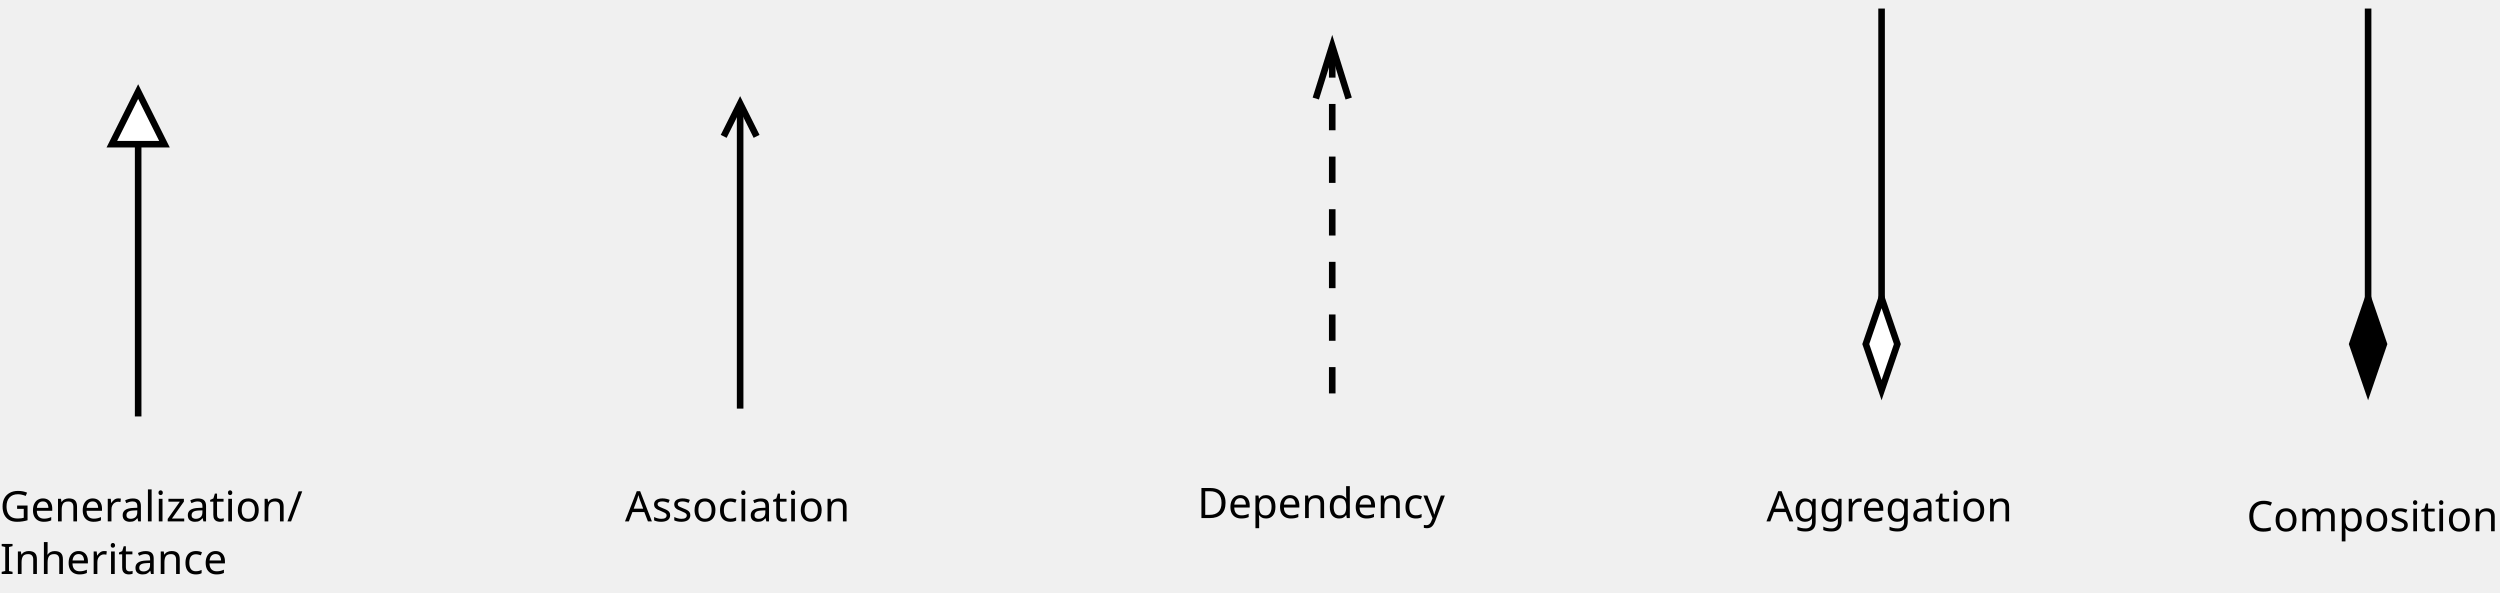
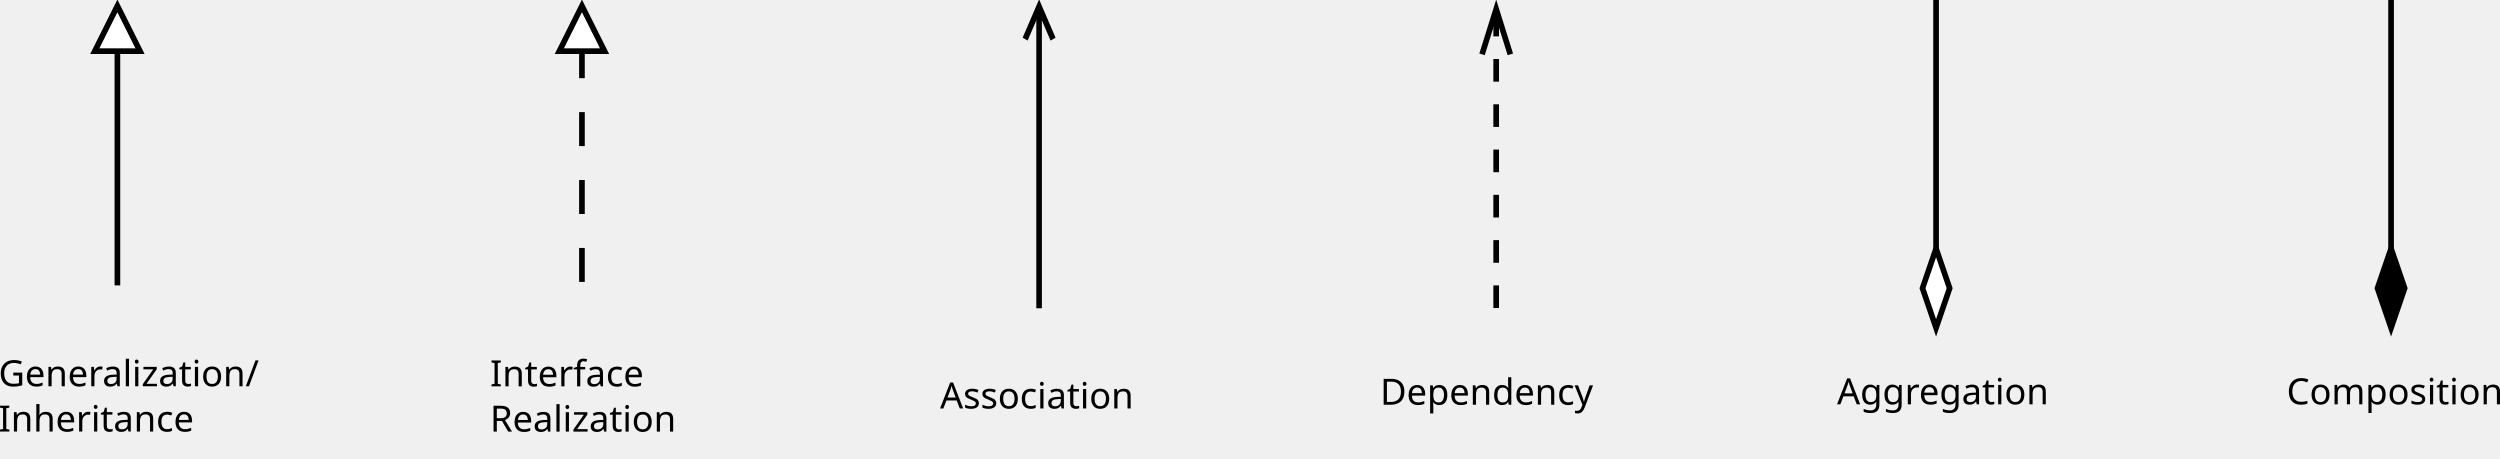
- <svg xmlns="http://www.w3.org/2000/svg" width="38cm" height="9cm" viewBox="202 245 760 177">
-   <g>
-     <polyline style="fill: none; fill-opacity:0; stroke-width: 2; stroke: #000000" points="244,287.336 244,286.1 244,369.1 244,370.1 " />
-     <polygon style="fill: #ffffff" points="252,287.336 244,271.336 236,287.336 " />
-     <polygon style="fill: none; fill-opacity:0; stroke-width: 2; stroke: #000000" points="252,287.336 244,271.336 236,287.336 " />
+ <svg xmlns="http://www.w3.org/2000/svg" width="44.173cm" height="8.099cm" viewBox="202 245 883.466 159.272" version="1.1" id="svg72">
+   <defs id="defs76" />
+   <g id="g8" transform="translate(163.6507,-25.59993)">
+     <polyline style="fill:none;fill-opacity:0;stroke:#000000;stroke-width:2;stroke-dasharray:12, 12;stroke-dashoffset:0" points="244,287.336 244,286.1 244,369.1 244,370.1 " id="polyline2" />
+     <polygon style="fill:#ffffff" points="252,287.336 244,271.336 236,287.336 " id="polygon4" />
+     <polygon style="fill:none;fill-opacity:0;stroke:#000000;stroke-width:2" points="252,287.336 244,271.336 236,287.336 " id="polygon6" />
  </g>
-   <g>
-     <polyline style="fill: none; fill-opacity:0; stroke-width: 2; stroke-dasharray: 8; stroke: #000000" points="607,363.1 607,362.1 607,263.1 607,260.805 " />
-     <polyline style="fill: none; fill-opacity:0; stroke-width: 2; stroke: #000000" points="612,273.453 607,257.453 602,273.453 " />
+   <text font-size="12.8px" style="font-style:normal;font-weight:normal;font-family:sans-serif;text-anchor:start;fill:#000000" x="375.176" y="380.176" id="text54">
+     <tspan id="tspan1067" x="375.176" y="380.176">Interface</tspan>
+     <tspan id="tspan1069" x="375.176" y="396.176">Realization</tspan>
+   </text>
+   <g id="g8-3" transform="translate(-0.51202,-25.59993)">
+     <polyline style="fill:none;fill-opacity:0;stroke:#000000;stroke-width:2" points="244,287.336 244,286.1 244,369.1 244,370.1 " id="polyline2-6" />
+     <polygon style="fill:#ffffff" points="244,271.336 236,287.336 252,287.336 " id="polygon4-7" />
+     <polygon style="fill:none;fill-opacity:0;stroke:#000000;stroke-width:2" points="244,271.336 236,287.336 252,287.336 " id="polygon6-5" />
  </g>
-   <g>
-     <line style="fill: none; fill-opacity:0; stroke-width: 2; stroke: #000000" x1="427" y1="367.718" x2="427" y2="277.19" />
-     <polyline style="fill: none; fill-opacity:0; stroke-width: 2; stroke: #000000" points="432,284.954 427,274.954 422,284.954 " />
+   <text font-size="12.8px" style="font-style:normal;font-weight:normal;font-family:sans-serif;text-anchor:start;fill:#000000" x="201.488" y="380.144" id="text54-3">
+     <tspan x="201.488" y="380.144" id="tspan50-5">Generalization/</tspan>
+     <tspan x="201.488" y="396.144" id="tspan52-6">Inheritance</tspan>
+   </text>
+   <g id="g20" transform="matrix(0.9867497,0,0,1.149138,147.8588,-69.97485)">
+     <line style="fill:none;fill-opacity:0;stroke:#000000;stroke-width:2" x1="427" y1="367.718" x2="427" y2="277.19" id="line16" />
+     <polyline style="fill:none;fill-opacity:0;stroke:#000000;stroke-width:2" points="432,284.954 427,274.954 422,284.954 " id="polyline18" />
  </g>
-   <g>
-     <polyline style="fill: none; fill-opacity:0; stroke-width: 2; stroke: #000000" points="774,336.928 774,347.1 774,247.1 774,246.1 " />
-     <polygon style="fill: #ffffff" points="774,362.1 769.2,348.1 774,334.1 778.8,348.1 " />
-     <polygon style="fill: none; fill-opacity:0; stroke-width: 2; stroke: #000000" points="774,362.1 769.2,348.1 774,334.1 778.8,348.1 " />
-     <text font-size="12.8" style="fill: #000000;text-anchor:start;font-family:monospace;font-style:normal;font-weight:normal" x="776" y="293.35" />
-     <text font-size="12.8" style="fill: #000000;text-anchor:start;font-family:monospace;font-style:normal;font-weight:normal" x="785" y="359.783" />
-     <text font-size="12.8" style="fill: #000000;text-anchor:start;font-family:monospace;font-style:normal;font-weight:normal" x="778" y="259.783" />
+   <text font-size="12.8px" style="font-style:normal;font-weight:normal;font-family:sans-serif;text-anchor:start;fill:#000000" x="534.201" y="387.997" id="text58">
+     <tspan x="534.201" y="387.997" id="tspan56">Association</tspan>
+   </text>
+   <g id="g14" transform="translate(123.7318,-10.60039)">
+     <polyline style="fill:none;fill-opacity:0;stroke:#000000;stroke-width:2;stroke-dasharray:8" points="607,363.1 607,362.1 607,263.1 607,260.805 " id="polyline10" />
+     <polyline style="fill:none;fill-opacity:0;stroke:#000000;stroke-width:2" points="612,273.453 607,257.453 602,273.453 " id="polyline12" />
  </g>
-   <g>
-     <polyline style="fill: none; fill-opacity:0; stroke-width: 2; stroke: #000000" points="921.9,336.928 921.9,347.1 921.9,247.1 921.9,246.1 " />
-     <polygon style="fill: #000000" points="921.9,362.1 917.1,348.1 921.9,334.1 926.7,348.1 " />
-     <polygon style="fill: none; fill-opacity:0; stroke-width: 2; stroke: #000000" points="921.9,362.1 917.1,348.1 921.9,334.1 926.7,348.1 " />
-     <text font-size="12.8" style="fill: #000000;text-anchor:start;font-family:monospace;font-style:normal;font-weight:normal" x="923.9" y="293.35" />
-     <text font-size="12.8" style="fill: #000000;text-anchor:start;font-family:monospace;font-style:normal;font-weight:normal" x="932.9" y="359.783" />
-     <text font-size="12.8" style="fill: #000000;text-anchor:start;font-family:monospace;font-style:normal;font-weight:normal" x="925.9" y="259.783" />
+   <text font-size="12.8px" style="font-style:normal;font-weight:normal;font-family:sans-serif;text-anchor:start;fill:#000000" x="689.732" y="386.672" id="text62">
+     <tspan x="689.732" y="386.672" id="tspan60">Dependency</tspan>
+   </text>
+   <g id="g34" transform="translate(112.1827,-2.599998)">
+     <polyline style="fill:none;fill-opacity:0;stroke:#000000;stroke-width:2" points="774,336.928 774,347.1 774,247.1 774,246.1 " id="polyline22" />
+     <polygon style="fill:#ffffff" points="778.8,348.1 774,362.1 769.2,348.1 774,334.1 " id="polygon24" />
+     <polygon style="fill:none;fill-opacity:0;stroke:#000000;stroke-width:2" points="778.8,348.1 774,362.1 769.2,348.1 774,334.1 " id="polygon26" />
+     <text font-size="12.8px" style="font-style:normal;font-weight:normal;font-family:monospace;text-anchor:start;fill:#000000" x="776" y="293.35" id="text28" />
+     <text font-size="12.8px" style="font-style:normal;font-weight:normal;font-family:monospace;text-anchor:start;fill:#000000" x="785" y="359.783" id="text30" />
+     <text font-size="12.8px" style="font-style:normal;font-weight:normal;font-family:monospace;text-anchor:start;fill:#000000" x="778" y="259.783" id="text32" />
  </g>
-   <text font-size="12.8" style="fill: #000000;text-anchor:start;font-family:sans-serif;font-style:normal;font-weight:normal" x="202" y="402">
-     <tspan x="202" y="402">Generalization/</tspan>
-     <tspan x="202" y="418">Inheritance</tspan>
+   <text font-size="12.8px" style="font-style:normal;font-weight:normal;font-family:sans-serif;text-anchor:start;fill:#000000" x="851.183" y="386.525" id="text66">
+     <tspan x="851.183" y="386.525" id="tspan64">Aggregation</tspan>
  </text>
-   <text font-size="12.8" style="fill: #000000;text-anchor:start;font-family:sans-serif;font-style:normal;font-weight:normal" x="392" y="402">
-     <tspan x="392" y="402">Association</tspan>
-   </text>
-   <text font-size="12.8" style="fill: #000000;text-anchor:start;font-family:sans-serif;font-style:normal;font-weight:normal" x="566" y="401">
-     <tspan x="566" y="401">Dependency</tspan>
-   </text>
-   <text font-size="12.8" style="fill: #000000;text-anchor:start;font-family:sans-serif;font-style:normal;font-weight:normal" x="739" y="402">
-     <tspan x="739" y="402">Aggregation</tspan>
-   </text>
-   <text font-size="12.8" style="fill: #000000;text-anchor:start;font-family:sans-serif;font-style:normal;font-weight:normal" x="885" y="405">
-     <tspan x="885" y="405">Composition</tspan>
+   <g id="g48" transform="translate(125.0736,-2.599998)">
+     <polyline style="fill:none;fill-opacity:0;stroke:#000000;stroke-width:2" points="921.9,336.928 921.9,347.1 921.9,247.1 921.9,246.1 " id="polyline36" />
+     <polygon style="fill:#000000" points="917.1,348.1 921.9,334.1 926.7,348.1 921.9,362.1 " id="polygon38" />
+     <polygon style="fill:none;fill-opacity:0;stroke:#000000;stroke-width:2" points="917.1,348.1 921.9,334.1 926.7,348.1 921.9,362.1 " id="polygon40" />
+     <text font-size="12.8px" style="font-style:normal;font-weight:normal;font-family:monospace;text-anchor:start;fill:#000000" x="923.9" y="293.35" id="text42" />
+     <text font-size="12.8px" style="font-style:normal;font-weight:normal;font-family:monospace;text-anchor:start;fill:#000000" x="932.9" y="359.783" id="text44" />
+     <text font-size="12.8px" style="font-style:normal;font-weight:normal;font-family:monospace;text-anchor:start;fill:#000000" x="925.9" y="259.783" id="text46" />
+   </g>
+   <text font-size="12.8px" style="font-style:normal;font-weight:normal;font-family:sans-serif;text-anchor:start;fill:#000000" x="1010.073" y="386.525" id="text70">
+     <tspan x="1010.073" y="386.525" id="tspan68">Composition</tspan>
  </text>
</svg>
